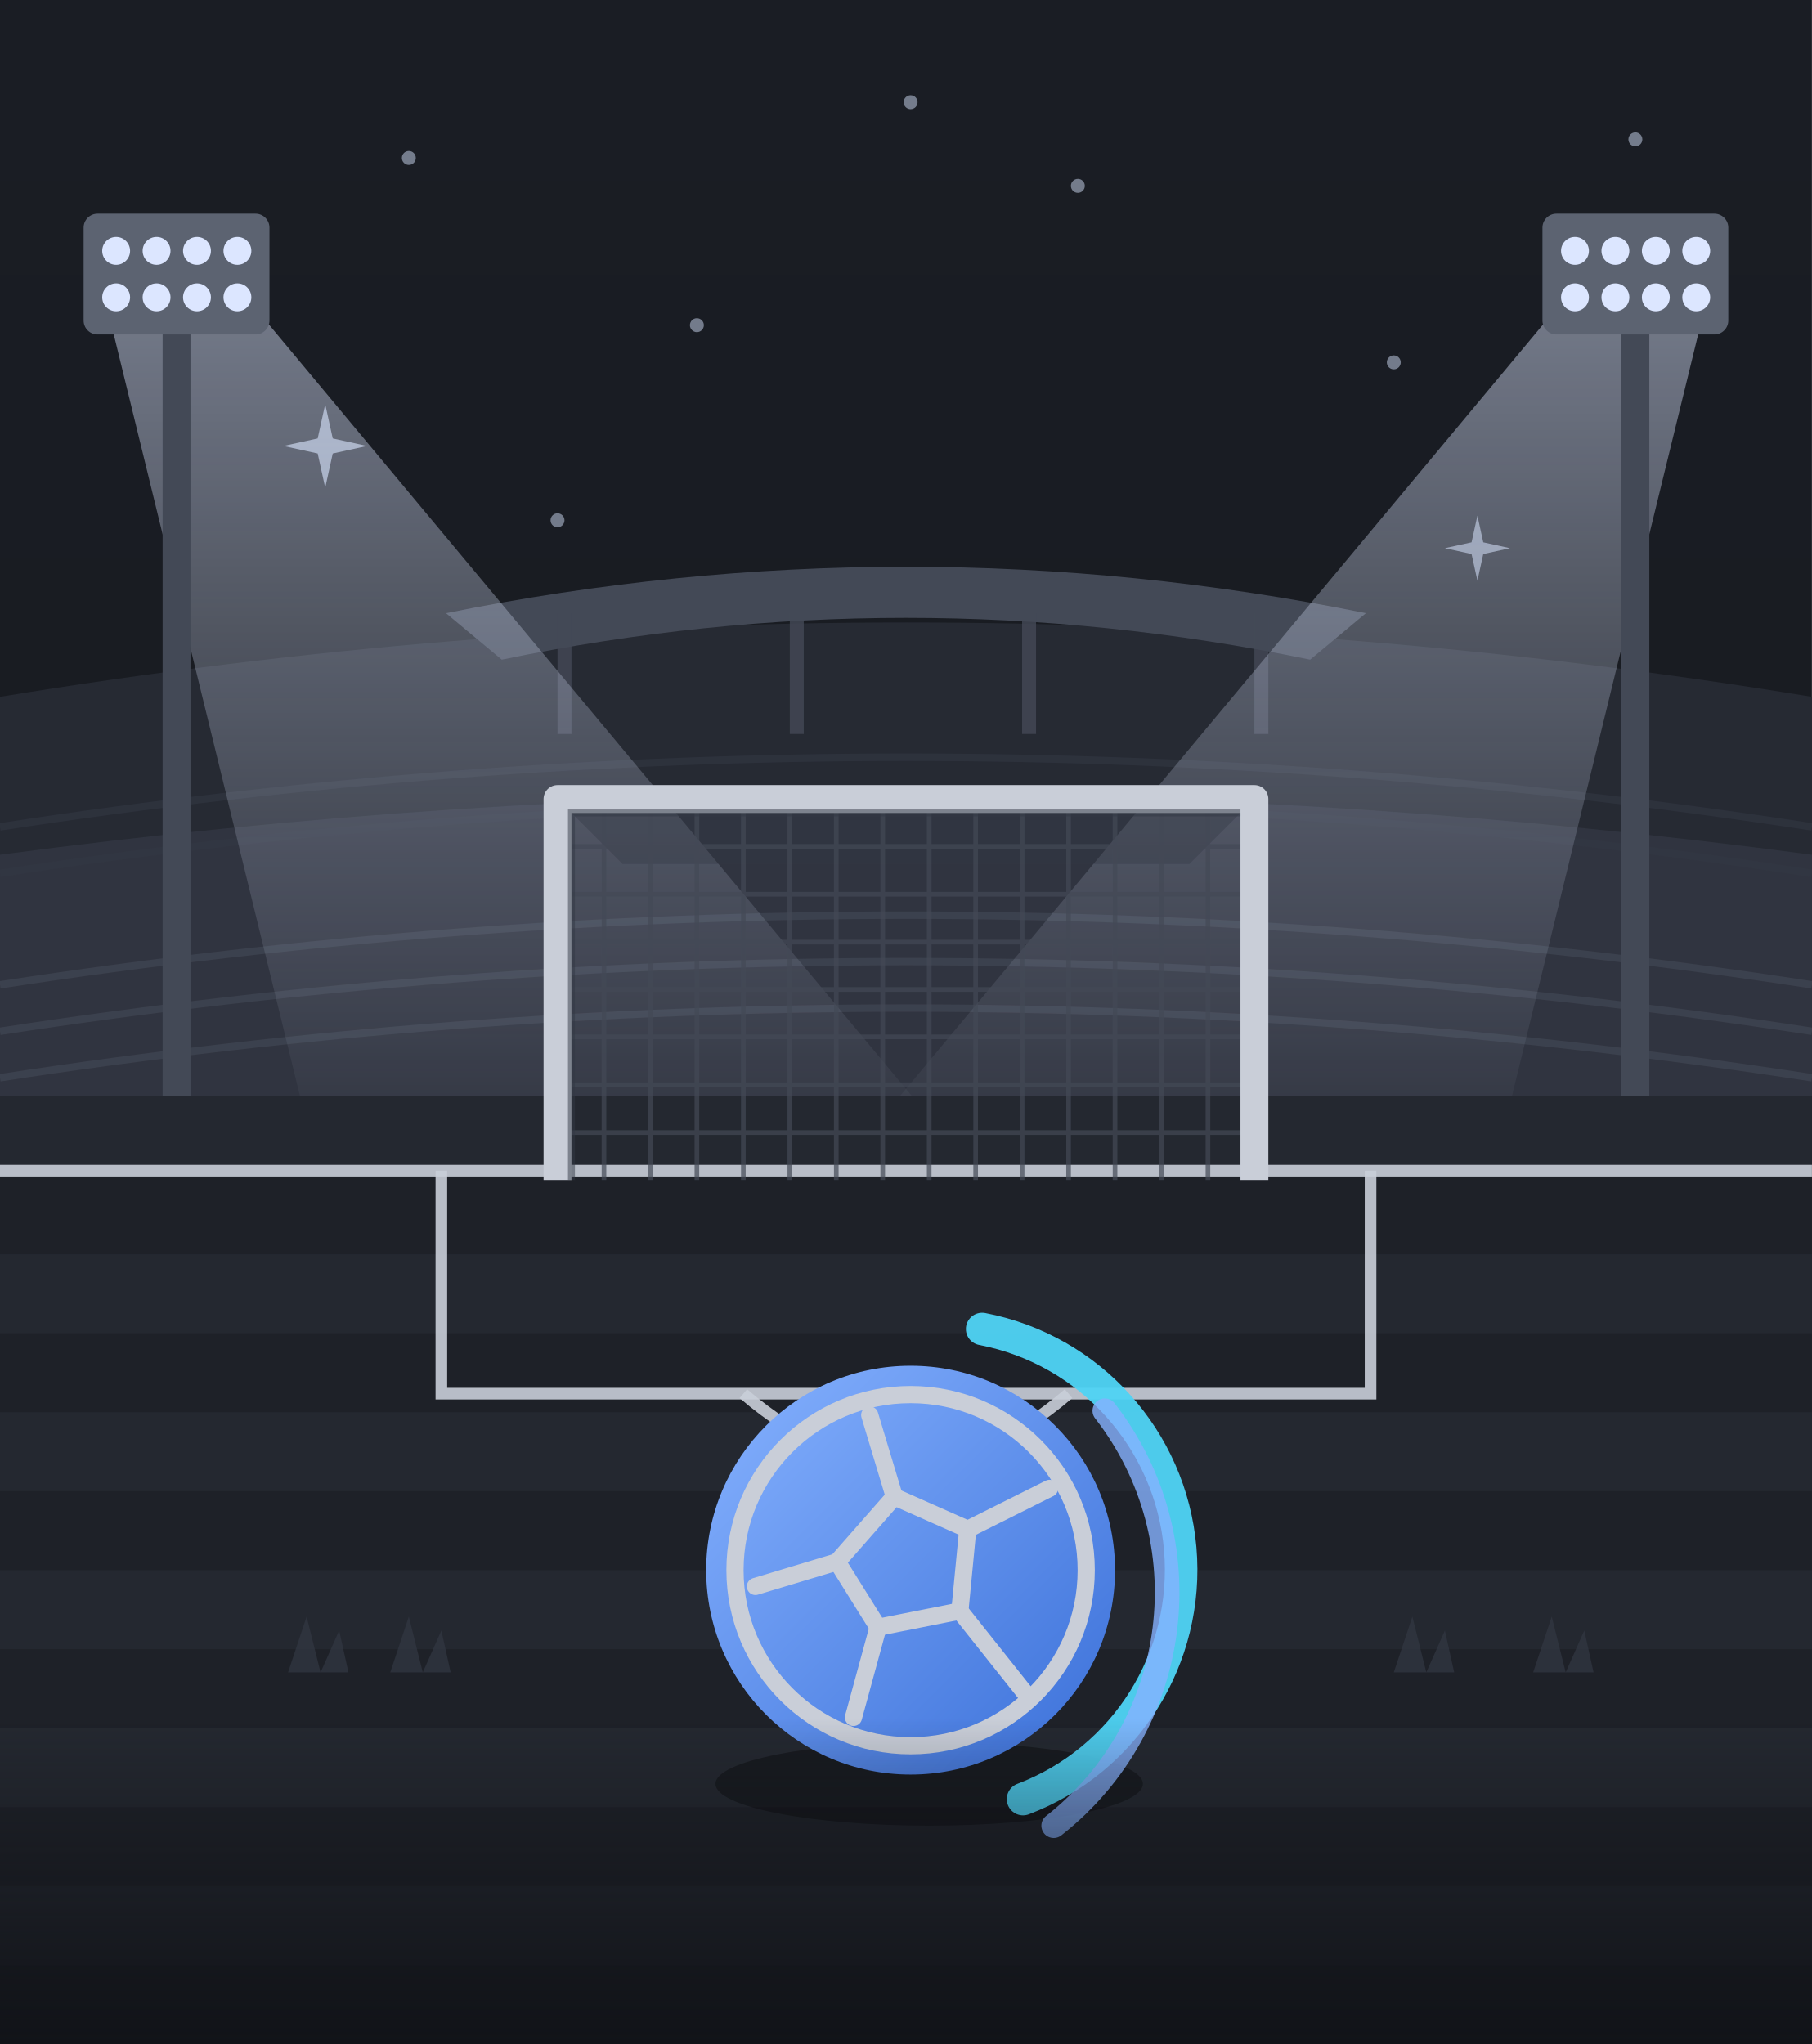
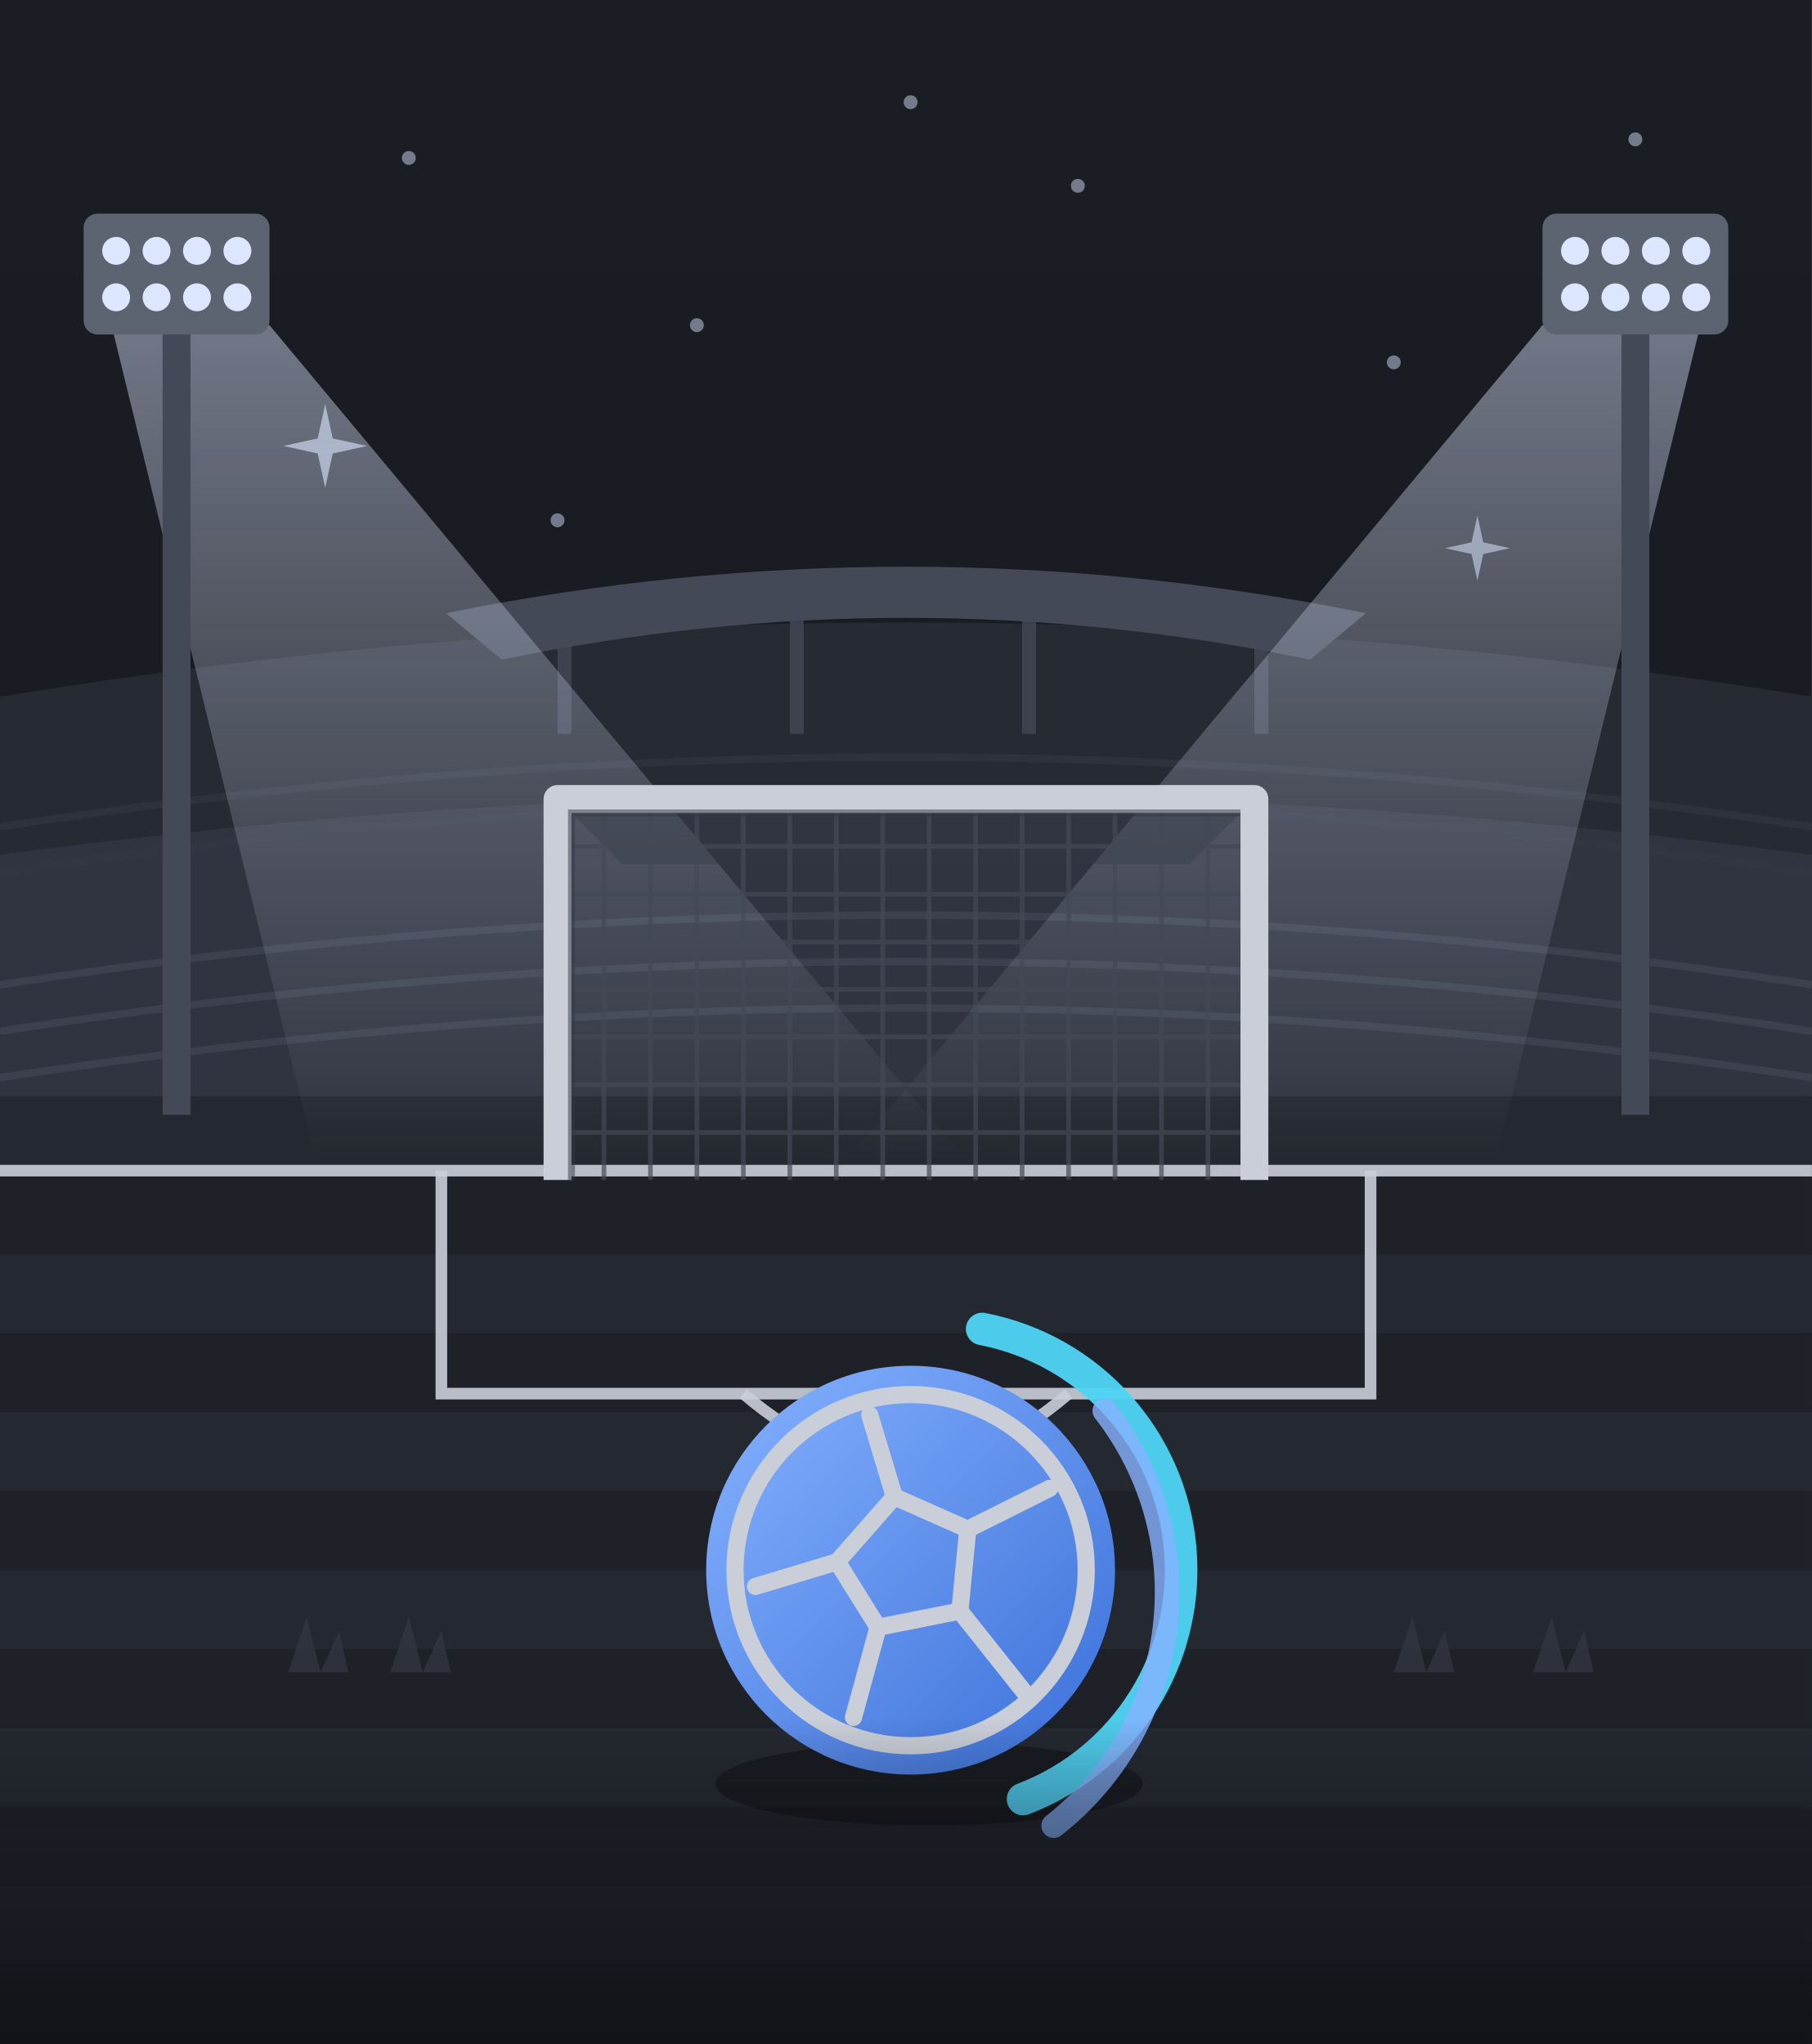
<svg xmlns="http://www.w3.org/2000/svg" width="390" height="440" viewBox="0 0 390 440">
  <defs>
    <linearGradient id="sky" x1="0" y1="0" x2="0" y2="1">
      <stop offset="0" stop-color="#1A1D24" />
      <stop offset="0.55" stop-color="#181B21" />
      <stop offset="1" stop-color="#111318" />
    </linearGradient>
    <linearGradient id="fade" x1="0" y1="0" x2="0" y2="1">
      <stop offset="0" stop-color="#111318" stop-opacity="0" />
      <stop offset="1" stop-color="#111318" stop-opacity="1" />
    </linearGradient>
    <linearGradient id="ball" x1="0" y1="0" x2="1" y2="1">
      <stop offset="0" stop-color="#86B2FF" />
      <stop offset="1" stop-color="#3A6FD8" />
    </linearGradient>
    <linearGradient id="accentV" x1="0" y1="0" x2="0" y2="1">
      <stop offset="0" stop-color="#86B2FF" />
      <stop offset="1" stop-color="#5B95FF" />
    </linearGradient>
    <linearGradient id="beam" x1="0" y1="0" x2="0" y2="1">
      <stop offset="0" stop-color="#DCE6FF" stop-opacity="0.45" />
      <stop offset="1" stop-color="#DCE6FF" stop-opacity="0" />
    </linearGradient>
  </defs>
  <rect width="390" height="440" fill="url(#sky)" />
-   <circle cx="40" cy="60" r="1.5" fill="#9AA4B8" opacity="0.7" />
-   <circle cx="88" cy="34" r="1.5" fill="#9AA4B8" opacity="0.7" />
-   <circle cx="150" cy="70" r="1.5" fill="#9AA4B8" opacity="0.7" />
-   <circle cx="232" cy="40" r="1.5" fill="#9AA4B8" opacity="0.7" />
-   <circle cx="300" cy="78" r="1.5" fill="#9AA4B8" opacity="0.7" />
-   <circle cx="352" cy="30" r="1.5" fill="#9AA4B8" opacity="0.7" />
-   <circle cx="196" cy="22" r="1.5" fill="#9AA4B8" opacity="0.7" />
-   <circle cx="120" cy="112" r="1.5" fill="#9AA4B8" opacity="0.7" />
-   <path d="M70 87 L71.62 94.38 L79 96 L71.62 97.62 L70 105 L68.38 97.62 L61 96 L68.38 94.38 Z" fill="#9AA4B8" opacity="0.9" />
-   <path d="M318 111 L319.26 116.74 L325 118 L319.26 119.26 L318 125 L316.74 119.26 L311 118 L316.74 116.74 Z" fill="#9AA4B8" opacity="0.8" />
-   <path d="M0 236 L0 150 Q195 118 390 150 L390 236 Z" fill="#262A33" />
-   <path d="M0 236 L0 184 Q195 158 390 184 L390 236 Z" fill="#323743" opacity="0.8" />
-   <path d="M0 178 Q195 148 390 178" fill="none" stroke="#323743" stroke-width="1.6" opacity="0.6" />
-   <path d="M0 188 Q195 158 390 188" fill="none" stroke="#323743" stroke-width="1.6" opacity="0.6" />
-   <path d="M0 212 Q195 182 390 212" fill="none" stroke="#434956" stroke-width="1.6" opacity="0.6" />
-   <path d="M0 222 Q195 192 390 222" fill="none" stroke="#434956" stroke-width="1.6" opacity="0.6" />
-   <path d="M0 232 Q195 202 390 232" fill="none" stroke="#434956" stroke-width="1.6" opacity="0.6" />
-   <path d="M96 132 Q195 112 294 132 L282 142 Q195 124 108 142 Z" fill="#434956" />
-   <rect x="120" y="132" width="3" height="26" fill="#434956" opacity="0.8" />
-   <rect x="170" y="132" width="3" height="26" fill="#434956" opacity="0.8" />
-   <rect x="220" y="132" width="3" height="26" fill="#434956" opacity="0.8" />
-   <rect x="270" y="132" width="3" height="26" fill="#434956" opacity="0.8" />
-   <path d="M24 70 L58 70 L208 250 L68 250 Z" fill="url(#beam)" />
-   <rect x="35" y="70" width="6" height="170" fill="#434956" />
-   <rect x="18" y="46" width="40" height="26" rx="3" fill="#5C6371" />
-   <circle cx="25.0" cy="54" r="3" fill="#DCE6FF" />
-   <circle cx="33.7" cy="54" r="3" fill="#DCE6FF" />
-   <circle cx="42.4" cy="54" r="3" fill="#DCE6FF" />
-   <circle cx="51.1" cy="54" r="3" fill="#DCE6FF" />
-   <circle cx="25.0" cy="64" r="3" fill="#DCE6FF" />
-   <circle cx="33.7" cy="64" r="3" fill="#DCE6FF" />
-   <circle cx="42.4" cy="64" r="3" fill="#DCE6FF" />
-   <circle cx="51.1" cy="64" r="3" fill="#DCE6FF" />
-   <path d="M366 70 L332 70 L182 250 L322 250 Z" fill="url(#beam)" />
-   <rect x="349" y="70" width="6" height="170" fill="#434956" />
-   <rect x="332" y="46" width="40" height="26" rx="3" fill="#5C6371" />
-   <circle cx="339.0" cy="54" r="3" fill="#DCE6FF" />
-   <circle cx="347.7" cy="54" r="3" fill="#DCE6FF" />
-   <circle cx="356.4" cy="54" r="3" fill="#DCE6FF" />
-   <circle cx="365.1" cy="54" r="3" fill="#DCE6FF" />
-   <circle cx="339.0" cy="64" r="3" fill="#DCE6FF" />
-   <circle cx="347.7" cy="64" r="3" fill="#DCE6FF" />
-   <circle cx="356.4" cy="64" r="3" fill="#DCE6FF" />
-   <circle cx="365.1" cy="64" r="3" fill="#DCE6FF" />
-   <path d="M0 236 L390 236 L390 440 L0 440 Z" fill="#1E2128" />
+   <circle cx="40.0" cy="60" r="1.5" fill="#9AA4B8" opacity="0.7" />
+   <circle cx="88.0" cy="34" r="1.5" fill="#9AA4B8" opacity="0.7" />
+   <circle cx="150.0" cy="70" r="1.5" fill="#9AA4B8" opacity="0.7" />
+   <circle cx="232.0" cy="40" r="1.5" fill="#9AA4B8" opacity="0.7" />
+   <circle cx="300.0" cy="78" r="1.5" fill="#9AA4B8" opacity="0.7" />
+   <circle cx="352.0" cy="30" r="1.5" fill="#9AA4B8" opacity="0.7" />
+   <circle cx="196.0" cy="22" r="1.5" fill="#9AA4B8" opacity="0.7" />
+   <circle cx="120.0" cy="112" r="1.5" fill="#9AA4B8" opacity="0.7" />
+   <path d="M0 236 L0 150 Q195.0 118 390 150 L390 236 Z" fill="#262A33" />
+   <path d="M0 236 L0 184 Q195.0 158 390 184 L390 236 Z" fill="#323743" opacity="0.8" />
+   <path d="M0 178 Q195.0 148 390 178" fill="none" stroke="#323743" stroke-width="1.6" opacity="0.6" />
+   <path d="M0 188 Q195.0 158 390 188" fill="none" stroke="#323743" stroke-width="1.6" opacity="0.6" />
+   <path d="M0 212 Q195.0 182 390 212" fill="none" stroke="#434956" stroke-width="1.6" opacity="0.6" />
+   <path d="M0 222 Q195.0 192 390 222" fill="none" stroke="#434956" stroke-width="1.6" opacity="0.6" />
+   <path d="M0 232 Q195.0 202 390 232" fill="none" stroke="#434956" stroke-width="1.6" opacity="0.6" />
+   <rect x="0" y="236" width="390" height="204" fill="#1E2128" />
  <rect x="0" y="236" width="390" height="17" fill="#252932" opacity="0.8" />
  <rect x="0" y="270" width="390" height="17" fill="#252932" opacity="0.8" />
  <rect x="0" y="304" width="390" height="17" fill="#252932" opacity="0.8" />
  <rect x="0" y="338" width="390" height="17" fill="#252932" opacity="0.8" />
  <rect x="0" y="372" width="390" height="17" fill="#252932" opacity="0.8" />
  <rect x="0" y="406" width="390" height="17" fill="#252932" opacity="0.8" />
  <path d="M0 252 L390 252" stroke="#C9CED8" stroke-width="2.5" opacity="0.9" />
-   <path d="M95 252 L95 300 L295 300 L295 252" fill="none" stroke="#C9CED8" stroke-width="2.5" opacity="0.9" />
-   <path d="M160 300 Q195 330 230 300" fill="none" stroke="#C9CED8" stroke-width="2.5" opacity="0.9" />
-   <path d="M120 172 L134 186 L256 186 L270 172 Z" fill="#323743" opacity="0.35" />
-   <path d="M130.0 172 L130.0 254 M140.0 172 L140.0 254 M150.0 172 L150.0 254 M160.0 172 L160.0 254 M170.0 172 L170.0 254 M180.0 172 L180.0 254 M190.0 172 L190.0 254 M200.0 172 L200.0 254 M210.0 172 L210.0 254 M220.0 172 L220.0 254 M230.0 172 L230.0 254 M240.0 172 L240.0 254 M250.0 172 L250.0 254 M260.0 172 L260.0 254 M120 182.2 L270 182.2 M120 192.5 L270 192.5 M120 202.8 L270 202.8 M120 213.0 L270 213.0 M120 223.2 L270 223.2 M120 233.5 L270 233.5 M120 243.8 L270 243.8" stroke="#434956" stroke-width="1" opacity="0.7" />
-   <path d="M120 254 L120 172 L270 172 L270 254" fill="none" stroke="#C9CED8" stroke-width="6" stroke-linejoin="round" />
-   <path d="M123 254 L123 175 L267 175" fill="none" stroke="#323743" stroke-width="1.5" opacity="0.5" />
-   <ellipse cx="200" cy="384" rx="46" ry="9" fill="#000000" opacity="0.35" />
-   <path d="M211.4 286.08 A52.8 52.8 0 0 1 220.2 387.28" fill="none" stroke="#4FD3F5" stroke-width="7.0" stroke-linecap="round" opacity="0.95" />
-   <path d="M237.8 303.68 A63.8 63.8 0 0 1 226.8 393.0" fill="none" stroke="#86B2FF" stroke-width="5.3" stroke-linecap="round" opacity="0.8" />
-   <circle cx="196" cy="338" r="44" fill="url(#ball)" />
-   <circle cx="196" cy="338" r="37.8" fill="none" stroke="#C9CED8" stroke-width="3.7" />
-   <path d="M192.5 322.2 L208.3 329.2 L206.6 346.8 L189.0 350.3 L180.2 336.2 Z" fill="none" stroke="#C9CED8" stroke-width="3.7" stroke-linejoin="round" />
-   <path d="M192.5 322.2 L187.2 304.6 M208.3 329.2 L225.9 320.4 M206.6 346.8 L220.6 364.4 M189.0 350.3 L183.7 369.7 M180.2 336.2 L162.6 341.5 " stroke="#C9CED8" stroke-width="3.7" stroke-linecap="round" />
-   <path d="M62 360 l4 -12 l3 12 l4 -9 l2 9 Z" fill="#323743" opacity="0.7" />
-   <path d="M84 360 l4 -12 l3 12 l4 -9 l2 9 Z" fill="#323743" opacity="0.7" />
-   <path d="M300 360 l4 -12 l3 12 l4 -9 l2 9 Z" fill="#323743" opacity="0.7" />
-   <path d="M330 360 l4 -12 l3 12 l4 -9 l2 9 Z" fill="#323743" opacity="0.7" />
+   <g transform="translate(0.0 0)">
+     <path d="M70 87 L71.62 94.38 L79 96 L71.62 97.62 L70 105 L68.38 97.62 L61 96 L68.38 94.38 Z" fill="#9AA4B8" opacity="0.9" />
+     <path d="M318 111 L319.26 116.74 L325 118 L319.26 119.26 L318 125 L316.74 119.26 L311 118 L316.74 116.74 Z" fill="#9AA4B8" opacity="0.8" />
+     <path d="M96 132 Q195 112 294 132 L282 142 Q195 124 108 142 Z" fill="#434956" />
+     <rect x="120" y="132" width="3" height="26" fill="#434956" opacity="0.8" />
+     <rect x="170" y="132" width="3" height="26" fill="#434956" opacity="0.8" />
+     <rect x="220" y="132" width="3" height="26" fill="#434956" opacity="0.8" />
+     <rect x="270" y="132" width="3" height="26" fill="#434956" opacity="0.8" />
+     <path d="M24 70 L58 70 L208 250 L68 250 Z" fill="url(#beam)" />
+     <rect x="35" y="70" width="6" height="170" fill="#434956" />
+     <rect x="18" y="46" width="40" height="26" rx="3" fill="#5C6371" />
+     <circle cx="25.0" cy="54" r="3" fill="#DCE6FF" />
+     <circle cx="33.7" cy="54" r="3" fill="#DCE6FF" />
+     <circle cx="42.4" cy="54" r="3" fill="#DCE6FF" />
+     <circle cx="51.1" cy="54" r="3" fill="#DCE6FF" />
+     <circle cx="25.0" cy="64" r="3" fill="#DCE6FF" />
+     <circle cx="33.7" cy="64" r="3" fill="#DCE6FF" />
+     <circle cx="42.4" cy="64" r="3" fill="#DCE6FF" />
+     <circle cx="51.1" cy="64" r="3" fill="#DCE6FF" />
+     <path d="M366 70 L332 70 L182 250 L322 250 Z" fill="url(#beam)" />
+     <rect x="349" y="70" width="6" height="170" fill="#434956" />
+     <rect x="332" y="46" width="40" height="26" rx="3" fill="#5C6371" />
+     <circle cx="339.0" cy="54" r="3" fill="#DCE6FF" />
+     <circle cx="347.7" cy="54" r="3" fill="#DCE6FF" />
+     <circle cx="356.4" cy="54" r="3" fill="#DCE6FF" />
+     <circle cx="365.1" cy="54" r="3" fill="#DCE6FF" />
+     <circle cx="339.0" cy="64" r="3" fill="#DCE6FF" />
+     <circle cx="347.7" cy="64" r="3" fill="#DCE6FF" />
+     <circle cx="356.4" cy="64" r="3" fill="#DCE6FF" />
+     <circle cx="365.1" cy="64" r="3" fill="#DCE6FF" />
+     <path d="M95 252 L95 300 L295 300 L295 252" fill="none" stroke="#C9CED8" stroke-width="2.5" opacity="0.9" />
+     <path d="M160 300 Q195 330 230 300" fill="none" stroke="#C9CED8" stroke-width="2.5" opacity="0.9" />
+     <path d="M120 172 L134 186 L256 186 L270 172 Z" fill="#323743" opacity="0.35" />
+     <path d="M130.0 172 L130.0 254 M140.0 172 L140.0 254 M150.0 172 L150.0 254 M160.0 172 L160.0 254 M170.0 172 L170.0 254 M180.0 172 L180.0 254 M190.0 172 L190.0 254 M200.0 172 L200.0 254 M210.0 172 L210.0 254 M220.0 172 L220.0 254 M230.0 172 L230.0 254 M240.0 172 L240.0 254 M250.0 172 L250.0 254 M260.0 172 L260.0 254 M120 182.2 L270 182.2 M120 192.5 L270 192.5 M120 202.8 L270 202.8 M120 213.0 L270 213.0 M120 223.2 L270 223.2 M120 233.5 L270 233.5 M120 243.8 L270 243.8" stroke="#434956" stroke-width="1" opacity="0.7" />
+     <path d="M120 254 L120 172 L270 172 L270 254" fill="none" stroke="#C9CED8" stroke-width="6" stroke-linejoin="round" />
+     <path d="M123 254 L123 175 L267 175" fill="none" stroke="#323743" stroke-width="1.5" opacity="0.5" />
+     <ellipse cx="200" cy="384" rx="46" ry="9" fill="#000000" opacity="0.35" />
+     <path d="M211.4 286.08 A52.8 52.8 0 0 1 220.2 387.28" fill="none" stroke="#4FD3F5" stroke-width="7.0" stroke-linecap="round" opacity="0.95" />
+     <path d="M237.8 303.68 A63.8 63.8 0 0 1 226.8 393.0" fill="none" stroke="#86B2FF" stroke-width="5.3" stroke-linecap="round" opacity="0.8" />
+     <circle cx="196" cy="338" r="44" fill="url(#ball)" />
+     <circle cx="196" cy="338" r="37.8" fill="none" stroke="#C9CED8" stroke-width="3.7" />
+     <path d="M192.5 322.2 L208.3 329.2 L206.6 346.8 L189.0 350.3 L180.2 336.2 Z" fill="none" stroke="#C9CED8" stroke-width="3.7" stroke-linejoin="round" />
+     <path d="M192.5 322.2 L187.2 304.6 M208.3 329.2 L225.9 320.4 M206.6 346.8 L220.6 364.4 M189.0 350.3 L183.7 369.7 M180.2 336.2 L162.6 341.5 " stroke="#C9CED8" stroke-width="3.7" stroke-linecap="round" />
+     <path d="M62 360 l4 -12 l3 12 l4 -9 l2 9 Z" fill="#323743" opacity="0.7" />
+     <path d="M84 360 l4 -12 l3 12 l4 -9 l2 9 Z" fill="#323743" opacity="0.7" />
+     <path d="M300 360 l4 -12 l3 12 l4 -9 l2 9 Z" fill="#323743" opacity="0.7" />
+     <path d="M330 360 l4 -12 l3 12 l4 -9 l2 9 Z" fill="#323743" opacity="0.7" />
+   </g>
  <rect x="0" y="370" width="390" height="70" fill="url(#fade)" />
</svg>
